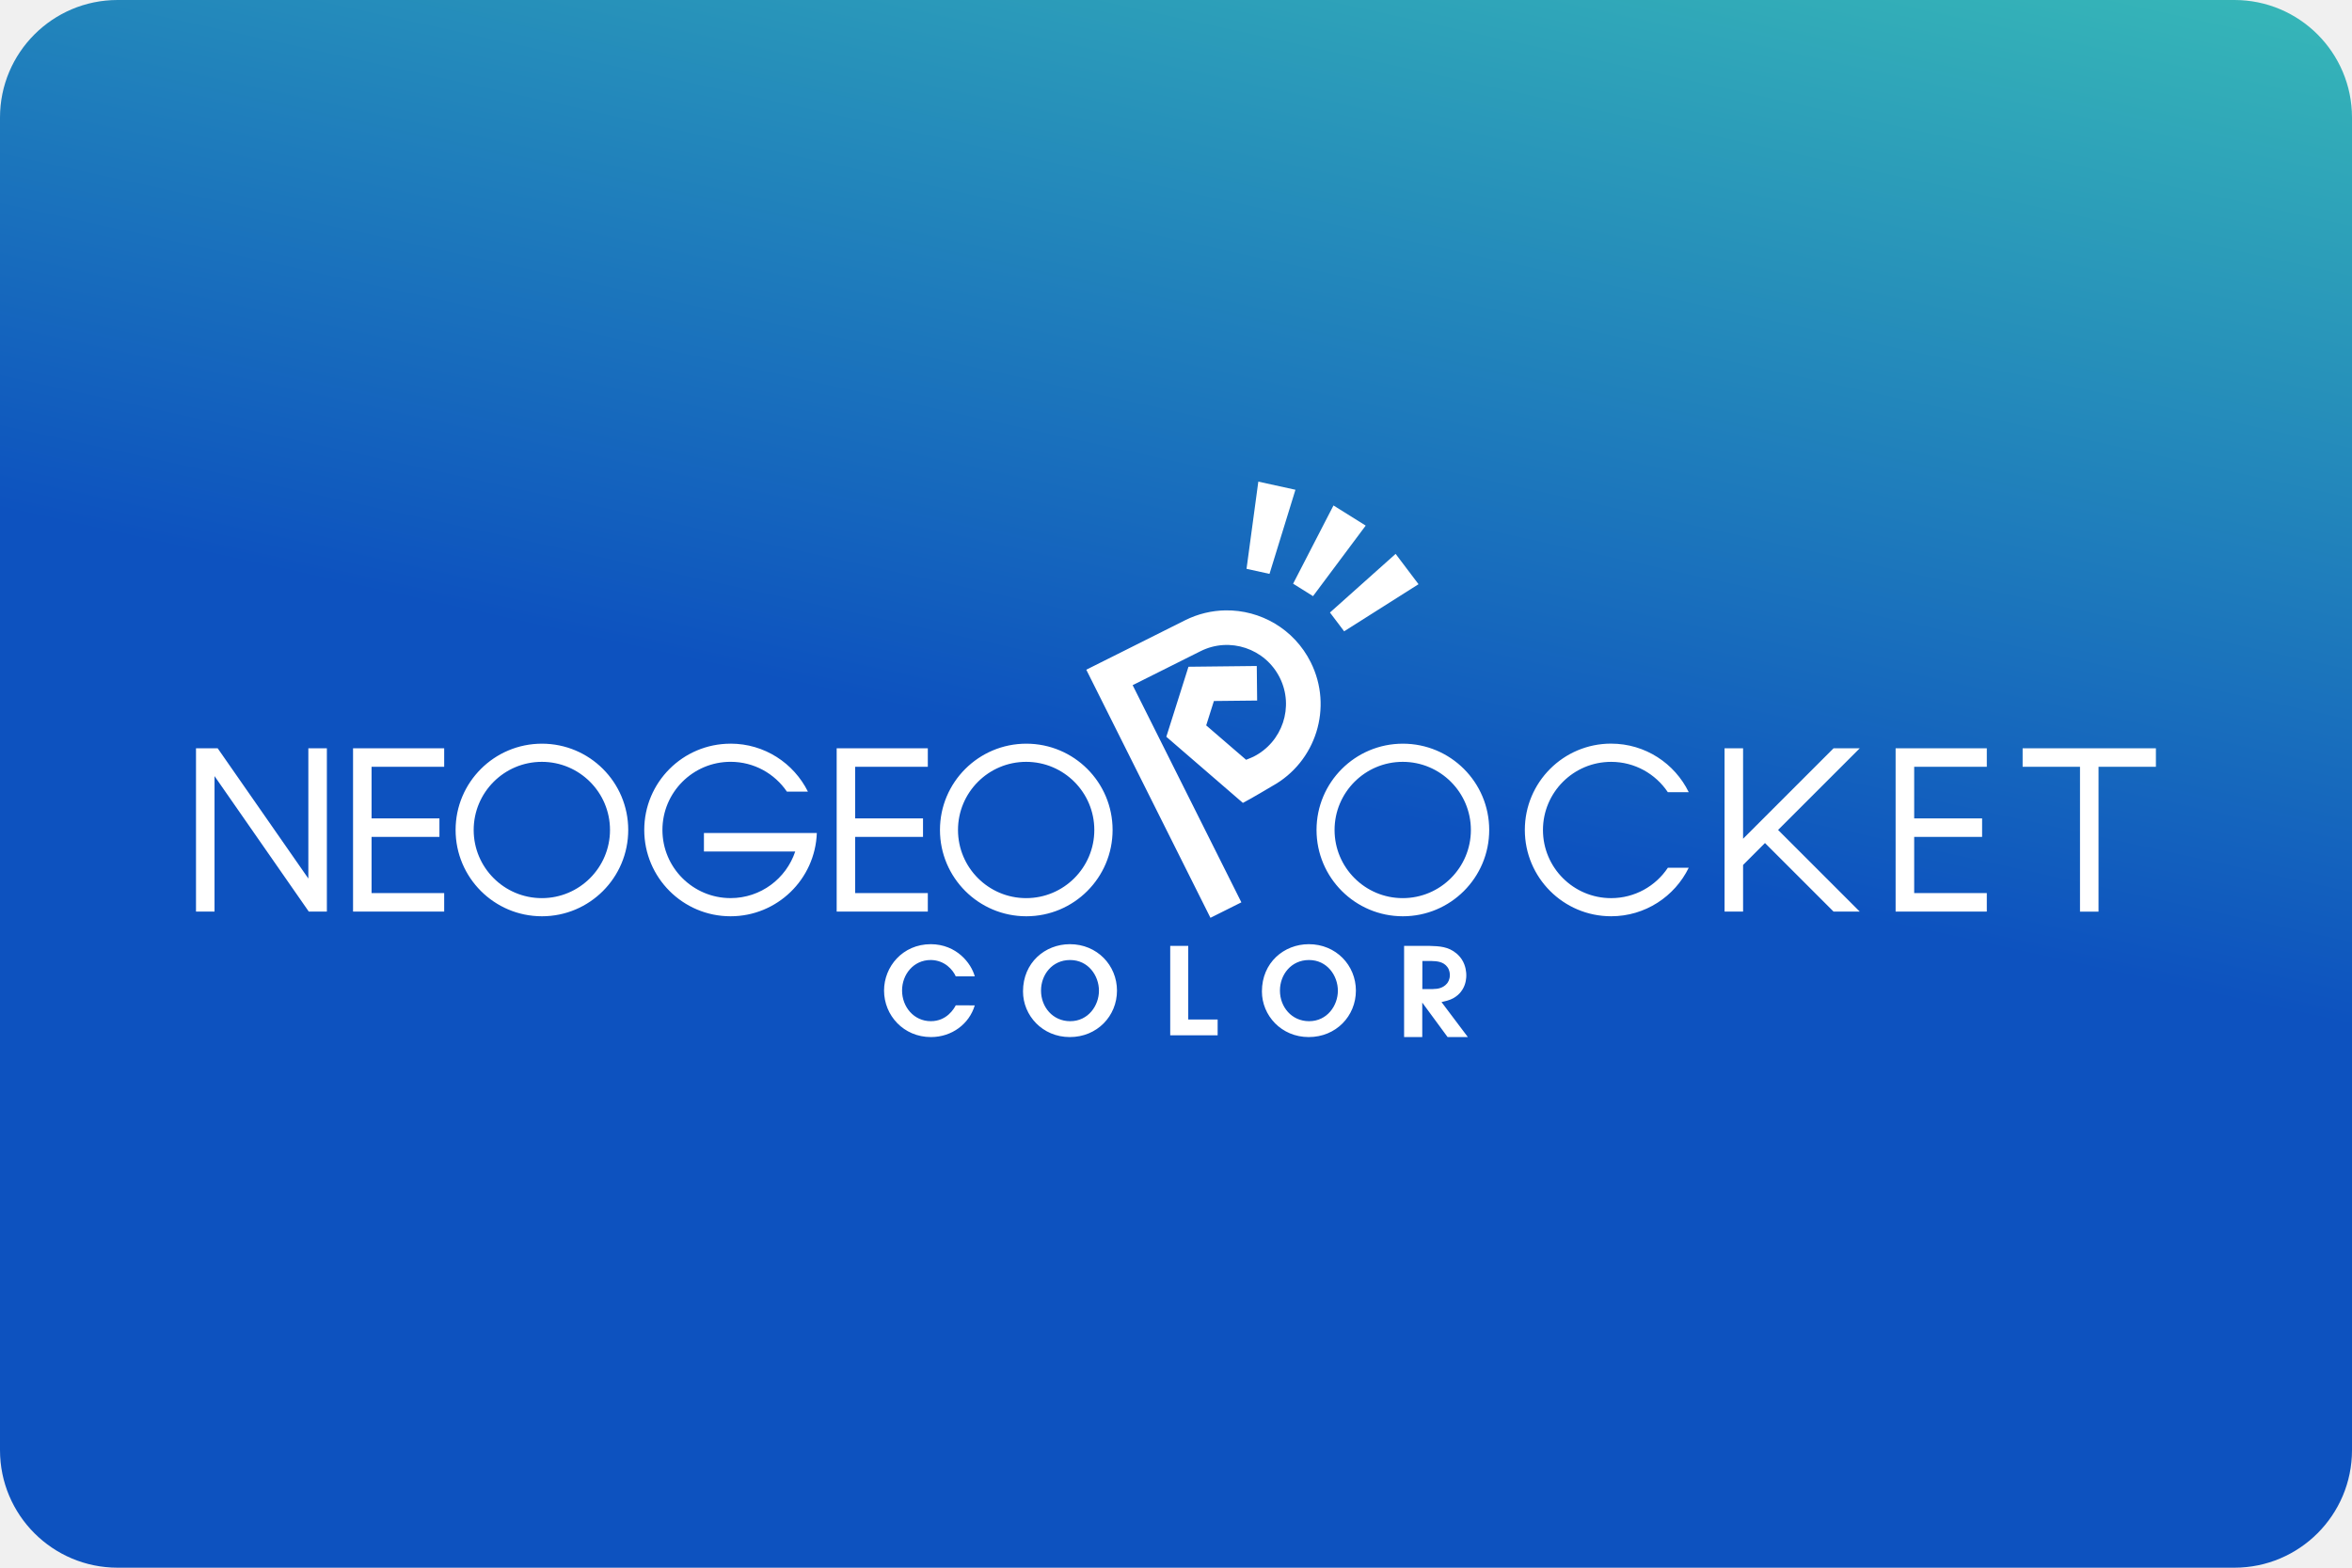
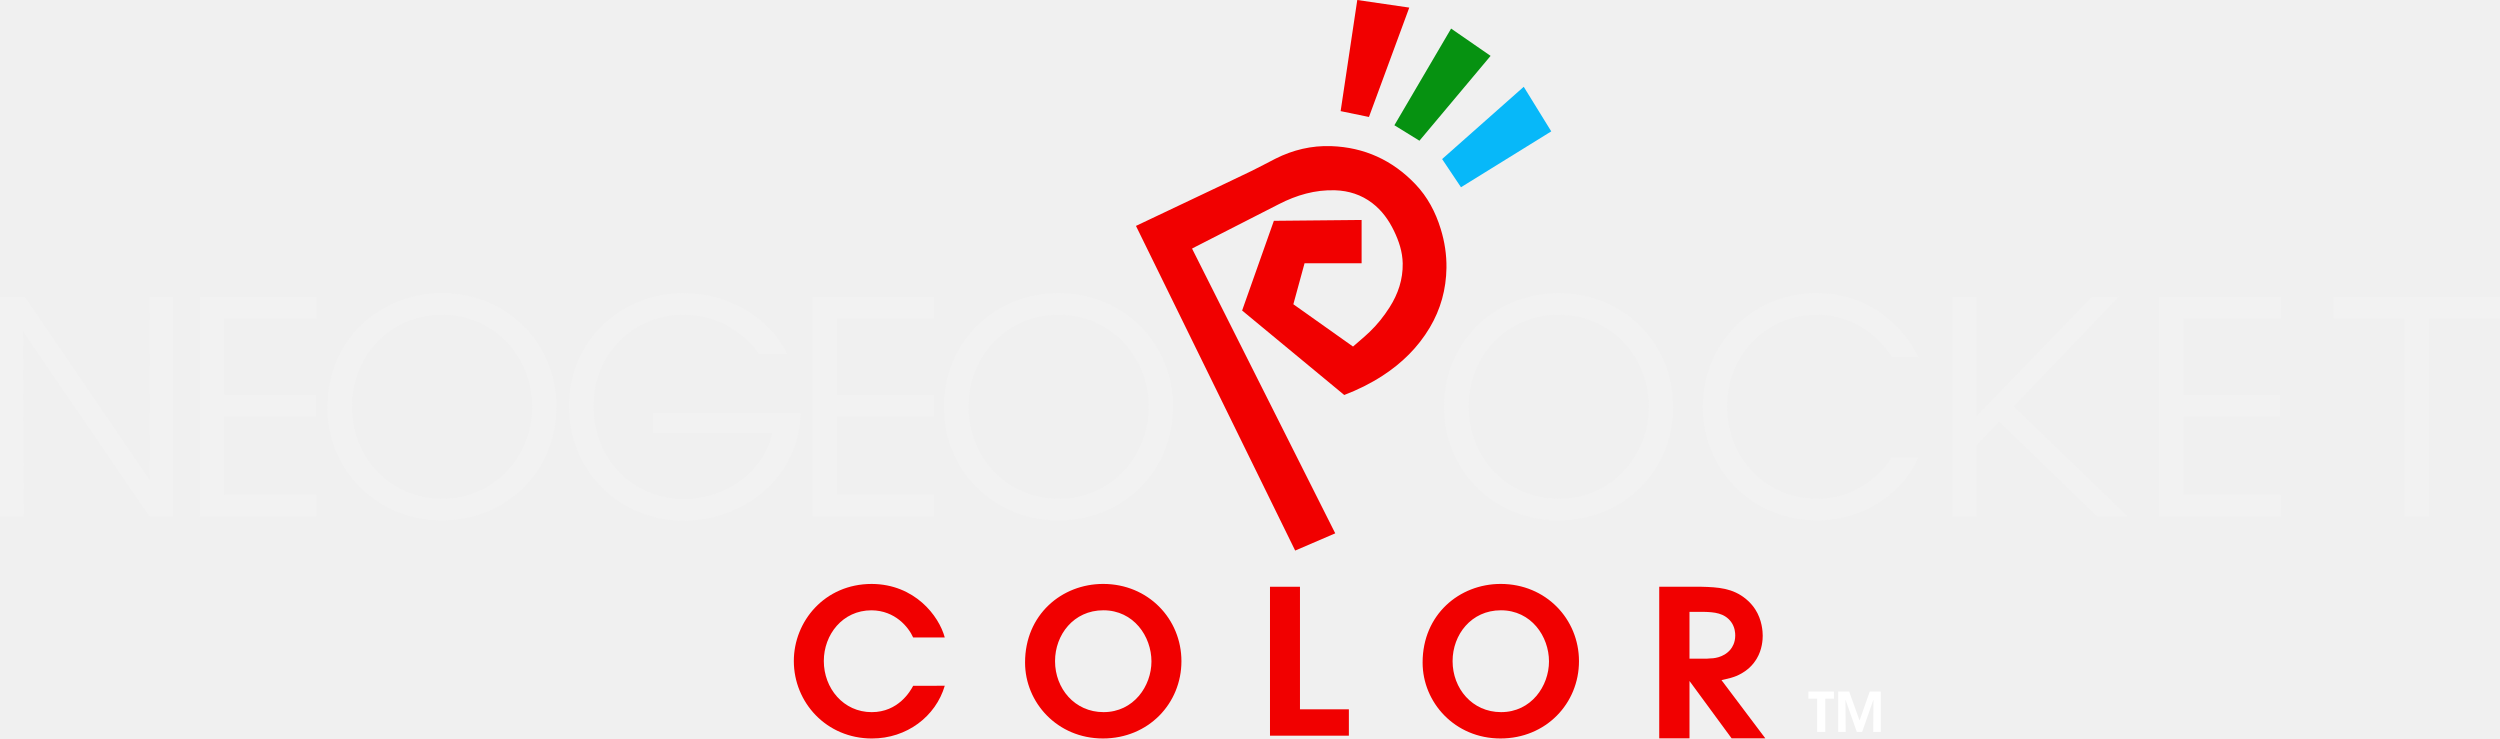
- <svg xmlns="http://www.w3.org/2000/svg" width="480" height="320" version="1.1" viewBox="0 0 480 320" xml:space="preserve">
-   <defs>
-     <linearGradient id="a" x1="95.21" x2="110.3" y1="48.53" y2="-20.09" gradientTransform="scale(3.78)" gradientUnits="userSpaceOnUse">
-       <stop stop-color="#0d52bf" offset="0" />
-       <stop stop-color="#43d6b5" offset="1" />
-     </linearGradient>
-   </defs>
-   <rect width="480" height="320" ry="24" fill="url(#a)" />
-   <path d="m256.8 98.31-2.406 17.8 4.688 1.031 5.293-17.17zm15.34 4.865-8.238 15.97 4.062 2.541 10.75-14.4zm12.68 9.885-13.4 11.97 2.896 3.834 15.18-9.615zm-34.71 11.53c-2.783 0.041-5.601 0.692-8.258 2.02l-13.85 6.938-5.271 2.635-1.041 0.521 25.34 50.64 6.312-3.156-22.19-44.33 13.86-6.938c5.938-2.979 13.18-0.553 16.16 5.395 2.979 5.937 0.562 13.17-5.375 16.15 0 0-0.988 0.448-1.488 0.625l-8.146-7.021 1.572-4.979 8.824-0.094-0.074-7.053-13.94 0.156-4.52 14.29 0.312 0.27 15.31 13.23c1.458-0.729 5.979-3.428 5.979-3.428 8.948-4.927 12.48-16.08 7.865-25.29-3.392-6.798-10.28-10.69-17.39-10.58zm78.69 27.2c-9.729 0-17.61 7.886-17.61 17.62 0 9.729 7.884 17.62 17.61 17.62 6.958 0 12.98-4.042 15.84-9.906h-4.27v0.019c-2.49 3.729-6.741 6.188-11.57 6.188-7.677 0-13.91-6.229-13.91-13.91 0-7.677 6.229-13.91 13.91-13.91 4.823 0 9.074 2.458 11.57 6.188h4.27c-2.865-5.865-8.875-9.906-15.84-9.906zm-218.2 0.012c-9.729 0-17.62 7.884-17.62 17.61s7.886 17.62 17.62 17.62 17.61-7.886 17.61-17.62-7.884-17.61-17.61-17.61zm38.49 0c-9.729 0-17.61 7.884-17.61 17.61s7.884 17.62 17.61 17.62c9.521 0 17.27-7.552 17.61-17h-23.04v3.781h18.63c-1.844 5.521-7.042 9.51-13.19 9.51-7.677 0-13.91-6.229-13.91-13.91s6.229-13.91 13.91-13.91c4.781 0 8.99 2.407 11.49 6.084h4.291c-2.885-5.802-8.865-9.791-15.78-9.791zm60.36 0c-9.729 0-17.62 7.884-17.62 17.61s7.886 17.62 17.62 17.62c9.729 0 17.61-7.886 17.61-17.62s-7.884-17.61-17.61-17.61zm76.85 0c-9.729 0-17.62 7.884-17.62 17.61s7.886 17.62 17.62 17.62c9.729 0 17.62-7.886 17.62-17.62s-7.886-17.61-17.62-17.61zm-246.3 0.947v33.33h3.781v-27.66l19.24 27.66h3.688v-33.33h-3.781v26.58l-18.5-26.58zm32.05 0v33.33h18.6v-3.781h-14.82v-11.47h13.85v-3.771h-13.85v-10.54h14.82v-3.771h-14.82zm98.7 0v33.33h18.6v-3.781h-14.83v-11.47h13.85v-3.771h-13.85v-10.54h14.83v-3.772h-14.83zm181.2 0v33.33h3.781v-9.521l4.469-4.479 14 14h5.344l-16.67-16.67 16.67-16.67h-5.344l-18.47 18.47v-18.47zm34.91 0v33.33h18.61v-3.781h-14.82v-11.47h13.86v-3.771h-13.86v-10.54h14.82v-3.772h-14.82zm25.92 0v3.771h11.71v29.56h3.781v-29.56h11.71v-3.771h-15.49zm-302.2 2.76c7.677 0 13.91 6.229 13.91 13.91 0 7.677-6.229 13.91-13.91 13.91-7.677 0-13.91-6.229-13.91-13.91 0-7.677 6.229-13.91 13.91-13.91zm98.84 0c7.677 0 13.91 6.229 13.91 13.91 0 7.677-6.229 13.91-13.91 13.91-7.677 0-13.91-6.229-13.91-13.91 0-7.677 6.229-13.91 13.91-13.91zm76.85 0c7.677 0 13.91 6.229 13.91 13.91 0 7.677-6.229 13.91-13.91 13.91-7.677 0-13.91-6.229-13.91-13.91 0-7.677 6.229-13.91 13.91-13.91zm-96.3 37.22c-5.771 0-9.551 4.594-9.551 9.459 0 5.083 3.989 9.5 9.572 9.5 4.271 0 7.823-2.688 8.938-6.469l-3.875-0.01c-0.344 0.667-1.824 3.238-5.084 3.238-3.479 0-5.875-2.936-5.875-6.27 0-3.229 2.303-6.219 5.855-6.219 2.906 0.031 4.541 2.072 5.104 3.332h3.875c-0.719-2.667-3.699-6.531-8.959-6.562zm28.38 0c-5.083 0-9.572 3.771-9.572 9.625v0.031c0 4.885 3.949 9.303 9.553 9.303 5.573 0 9.625-4.291 9.625-9.479 0-5.188-4.074-9.48-9.605-9.48zm48.76 0c-5.083 0-9.574 3.771-9.574 9.625v0.031c0 4.885 3.949 9.303 9.553 9.303 5.573 0 9.625-4.291 9.625-9.479 0-5.188-4.072-9.48-9.604-9.48zm-28.29 0.344v18.26h9.678v-3.23h-6v-15.03zm47.73 0v18.61h3.707v-7.031l5.168 7.031h4.135l-5.375-7.137c0.969-0.219 1.417-0.344 1.865-0.531 0.24-0.104 0.874-0.385 1.479-0.916 0.562-0.5 0.791-0.896 0.979-1.188 0.688-1.135 0.74-2.374 0.74-2.822 0-0.5-0.072-1.949-0.916-3.24-0.292-0.448-0.689-0.896-1.105-1.24-1.635-1.375-3.448-1.479-5.5-1.531zm-68.17 2.887c3.729 0 5.896 3.207 5.896 6.27 0 3.01-2.167 6.219-5.875 6.219-3.552 0-5.947-2.905-5.947-6.238v-0.031c0-3.208 2.27-6.219 5.926-6.219zm48.76 0c3.719 0 5.895 3.207 5.895 6.27 0 3.01-2.167 6.219-5.875 6.219-3.552 0-5.947-2.905-5.947-6.238v-0.031c0-3.208 2.271-6.219 5.928-6.219zm23.14 0.197h1.762c1.26 0.031 2.531 0.136 3.344 1.24 0.479 0.656 0.5 1.365 0.5 1.656 0 0.896-0.376 1.447-0.584 1.707-0.875 1.052-2.188 1.105-2.584 1.105-0.208 0.031-0.395 0.031-0.604 0.031h-1.844z" fill="#fff" />
+ <svg xmlns="http://www.w3.org/2000/svg" enable-background="new 0 0 566.927 167.468" height="167.468" viewBox="0 0 566.927 167.468" width="566.927">
+   <g fill="#f2f2f2">
+     <path d="m33.98 108.929-.068-41.587h5.384v49.797h-5.384l-28.663-41.924.135 41.924h-5.384v-49.797h5.652z" />
+     <path d="m45.31 67.342h26.419v4.912h-20.902v17.294h20.767v4.912h-20.767v17.767h20.902v4.912h-26.419z" />
+     <path d="m74.242 92.375c0-15.341 11.911-25.908 25.976-25.908 14.602 0 25.975 11.171 25.975 25.773 0 14.604-11.305 25.773-25.975 25.773-14.738 0-25.976-11.373-25.976-25.572zm5.585-.135c0 11.709 8.815 20.861 20.458 20.861 11.776 0 20.39-9.486 20.39-20.861 0-11.373-8.613-20.861-20.457-20.861-11.709 0-20.391 9.286-20.391 20.792z" />
+     <path d="m172.16 80.262c-1.548-2.153-3.433-3.97-5.586-5.383-3.23-2.221-7.133-3.5-11.574-3.5-10.902 0-20.39 8.344-20.39 20.792 0 12.652 9.556 20.996 20.457 20.996 5.249 0 9.892-1.815 13.324-4.508 3.5-2.76 5.922-6.527 6.73-10.432h-27.104v-4.576h33.564c-.067 2.895-.74 6.527-2.221 9.624-4.307 9.354-14.267 14.804-24.293 14.804-14.535 0-26.042-11.17-26.042-25.908 0-14.938 11.709-25.706 26.109-25.706 10.094 0 19.448 5.653 23.351 13.795h-6.325z" />
+     <path d="m184.25 67.342h27.59v4.912h-22.071v17.294h21.937v4.912h-21.937v17.767h22.071v4.912h-27.59z" />
+     <path d="m214.061 92.375c0-15.341 11.911-25.908 25.975-25.908 14.603 0 25.975 11.171 25.975 25.773 0 14.604-11.305 25.773-25.975 25.773-14.737 0-25.975-11.373-25.975-25.572zm5.585-.135c0 11.709 8.815 20.861 20.457 20.861 11.777 0 20.39-9.486 20.39-20.861 0-11.373-8.613-20.861-20.457-20.861-11.709 0-20.39 9.286-20.39 20.792z" />
+     <path d="m327.466 92.375c0-15.341 11.91-25.908 25.976-25.908 14.603 0 25.976 11.171 25.976 25.773 0 14.604-11.305 25.773-25.976 25.773-14.737 0-25.976-11.373-25.976-25.572zm5.584-.135c0 11.709 8.816 20.861 20.459 20.861 11.777 0 20.391-9.486 20.391-20.861 0-11.373-8.613-20.861-20.458-20.861-11.708 0-20.392 9.286-20.392 20.792z" />
+     <path d="m435.001 103.748c-3.229 7.672-11.91 14.268-22.879 14.268-14.736 0-25.976-11.373-25.976-25.772 0-14.2 10.97-25.774 25.906-25.774 12.313 0 20.054 8.21 22.946 14.535h-5.99c-1.684-2.96-7.334-9.623-16.956-9.623-11.642 0-20.39 9.219-20.39 20.793 0 11.777 8.813 20.929 20.39 20.929 10.433 0 15.745-7.47 16.956-9.354z" />
+     <path d="m489.644 67.342h27.592v4.912h-22.072v17.294h21.936v4.912h-21.936v17.767h22.072v4.912h-27.592z" />
+     <path d="m545.228 72.254h-16.047v-4.912h37.746v4.912h-16.113v44.885h-5.586z" />
+   </g>
+   <g fill="#f10000">
+     <path d="m214.245 155.511c-2.053 6.982-8.625 11.957-16.521 11.957-10.314 0-17.707-8.17-17.707-17.569 0-8.99 6.982-17.479 17.662-17.479 9.721.047 15.243 7.211 16.566 12.142h-7.165c-1.049-2.328-4.061-6.115-9.447-6.162-6.572 0-10.816 5.521-10.816 11.5 0 6.162 4.427 11.594 10.862 11.594 6.024 0 8.763-4.746 9.401-5.979z" />
+     <path d="m232.454 150.216c0-10.813 8.306-17.799 17.708-17.799 10.223 0 17.753 7.94 17.753 17.524s-7.485 17.523-17.799 17.523c-10.36 0-17.662-8.168-17.662-17.203zm6.8-.273c0 6.162 4.427 11.547 11 11.547 6.846 0 10.862-5.934 10.862-11.5 0-5.658-4.016-11.594-10.908-11.594-6.754 0-10.954 5.567-10.954 11.502z" />
+     <path d="m287.996 133.059h6.799v27.793h11.09v5.979h-17.889z" />
+     <path d="m322.606 150.216c0-10.813 8.306-17.799 17.707-17.799 10.224 0 17.754 7.94 17.754 17.524s-7.485 17.523-17.799 17.523c-10.358 0-17.662-8.168-17.662-17.203zm6.8-.273c0 6.162 4.428 11.547 10.998 11.547 6.846 0 10.862-5.934 10.862-11.5 0-5.658-4.017-11.594-10.907-11.594-6.754 0-10.953 5.567-10.953 11.502z" />
+   </g>
+   <path d="m475.574 117.139h6.932l-25.871-24.968 23.783-24.83h-6.055l-26.105 26.998v-6.396-20.601h-5.518v49.797h5.518v-16.228l5.08-5.306z" fill="#f2f2f2" />
+   <path d="m385.808 133.059c3.799.096 7.156.291 10.176 2.821.778.636 1.51 1.461 2.045 2.289 1.559 2.388 1.704 5.063 1.704 5.99 0 .825-.097 3.114-1.362 5.209-.342.532-.779 1.264-1.802 2.188-1.12.976-2.288 1.51-2.728 1.704-.828.341-1.654.585-3.456.974l9.933 13.193h-7.645l-9.543-12.998v12.998h-6.864v-34.371zm-2.678 16.31h3.408c.391 0 .729 0 1.121-.049.729 0 3.164-.098 4.771-2.045.388-.488 1.071-1.51 1.071-3.166 0-.535-.049-1.851-.926-3.064-1.511-2.047-3.848-2.24-6.186-2.291h-3.262v10.615z" fill="#f10000" />
+   <path d="m302.794 120.945c-10.838-21.554-21.646-43.05-32.461-64.562.06-.042.108-.083.163-.11 2.697-1.38 5.395-2.76 8.091-4.138 3.812-1.946 7.625-3.883 11.433-5.839 4.003-2.056 8.21-3.293 12.751-3.146 3.091.1 5.925.999 8.411 2.895 2.194 1.674 3.747 3.848 4.937 6.306 1.129 2.332 1.934 4.759 1.979 7.377.063 3.636-1.036 6.924-2.985 9.977-1.306 2.042-2.796 3.921-4.544 5.584-1.204 1.146-2.491 2.204-3.739 3.299-4.569-3.241-9.041-6.41-13.531-9.593.853-3.113 1.693-6.198 2.539-9.291h12.94c0-3.277 0-6.527 0-9.823-6.682.064-13.29.127-19.897.193-2.407 6.801-4.803 13.565-7.2 20.342 7.735 6.398 15.444 12.774 23.159 19.157 3.066-1.169 5.975-2.609 8.713-4.387 4.363-2.835 8-6.396 10.671-10.881 2.481-4.169 3.728-8.71 3.796-13.559.042-3.005-.414-5.943-1.298-8.823-1.173-3.816-2.987-7.27-5.755-10.165-5.189-5.433-11.553-8.353-19.081-8.621-4.45-.158-8.66.847-12.632 2.842-1.789.9-3.541 1.872-5.341 2.744-4.01 1.939-8.04 3.837-12.062 5.748-3.547 1.686-7.095 3.366-10.642 5.047-1.199.569-2.399 1.14-3.6 1.71 12.046 24.561 24.078 49.093 36.104 73.625 3.049-1.312 6.035-2.598 9.081-3.908z" fill="none" />
+   <path d="m302.794 120.945c-3.047 1.311-6.032 2.596-9.086 3.908-12.025-24.529-24.059-49.063-36.104-73.624 1.201-.57 2.4-1.141 3.6-1.71 3.547-1.682 7.095-3.362 10.642-5.047 4.022-1.911 8.052-3.809 12.062-5.748 1.8-.872 3.552-1.844 5.341-2.744 3.972-1.996 8.182-3 12.631-2.842 7.529.268 13.893 3.188 19.082 8.621 2.768 2.895 4.582 6.348 5.754 10.165.885 2.879 1.341 5.818 1.299 8.823-.068 4.849-1.313 9.39-3.796 13.559-2.673 4.484-6.308 8.045-10.673 10.881-2.736 1.776-5.645 3.217-8.711 4.386-7.715-6.382-15.424-12.758-23.159-19.156 2.397-6.777 4.793-13.541 7.2-20.342 6.607-.065 13.218-.129 19.897-.193v9.823c-4.278 0-8.579 0-12.94 0-.846 3.093-1.688 6.178-2.539 9.291 4.49 3.183 8.961 6.352 13.531 9.593 1.248-1.095 2.535-2.153 3.739-3.299 1.748-1.663 3.238-3.542 4.543-5.584 1.95-3.053 3.05-6.341 2.986-9.977-.048-2.618-.851-5.045-1.979-7.377-1.188-2.458-2.742-4.632-4.937-6.306-2.486-1.896-5.32-2.794-8.411-2.895-4.541-.147-8.748 1.089-12.751 3.146-3.806 1.956-7.621 3.893-11.433 5.839-2.697 1.378-5.395 2.758-8.091 4.138-.055.028-.104.069-.163.11 10.821 21.511 21.629 43.007 32.466 64.561z" fill="#f10000" />
+   <path d="m310.439 26.526c-2.162-.445-4.264-.879-6.423-1.324 1.257-8.395 2.514-16.788 3.774-25.202 3.935.574 7.832 1.145 11.791 1.724-3.055 8.288-6.093 16.529-9.142 24.802z" fill="#f10000" />
+   <path d="m345.539 19.679c2.088 3.381 4.147 6.72 6.241 10.112-6.819 4.222-13.635 8.44-20.472 12.671-1.434-2.14-2.84-4.241-4.278-6.391 6.165-5.459 12.317-10.908 18.509-16.392z" fill="#07b8f9" />
+   <path d="m329.069 6.482c3.017 2.085 5.979 4.134 8.954 6.19-5.377 6.412-10.738 12.805-16.136 19.239-1.888-1.165-3.759-2.319-5.683-3.507 4.271-7.275 8.549-14.567 12.865-21.922z" fill="#069211" />
+   <g fill="#fff">
+     <path d="m412.074 158.443h-1.98v-1.621h5.791v1.621h-1.967v7.535h-1.844z" />
+     <path d="m416.851 165.979v-9.156h2.486l2.354 6.57 2.313-6.57h2.5v9.156h-1.709l.051-7.338-2.563 7.338h-1.213l-2.574-7.338.051 7.338z" />
+   </g>
</svg>
